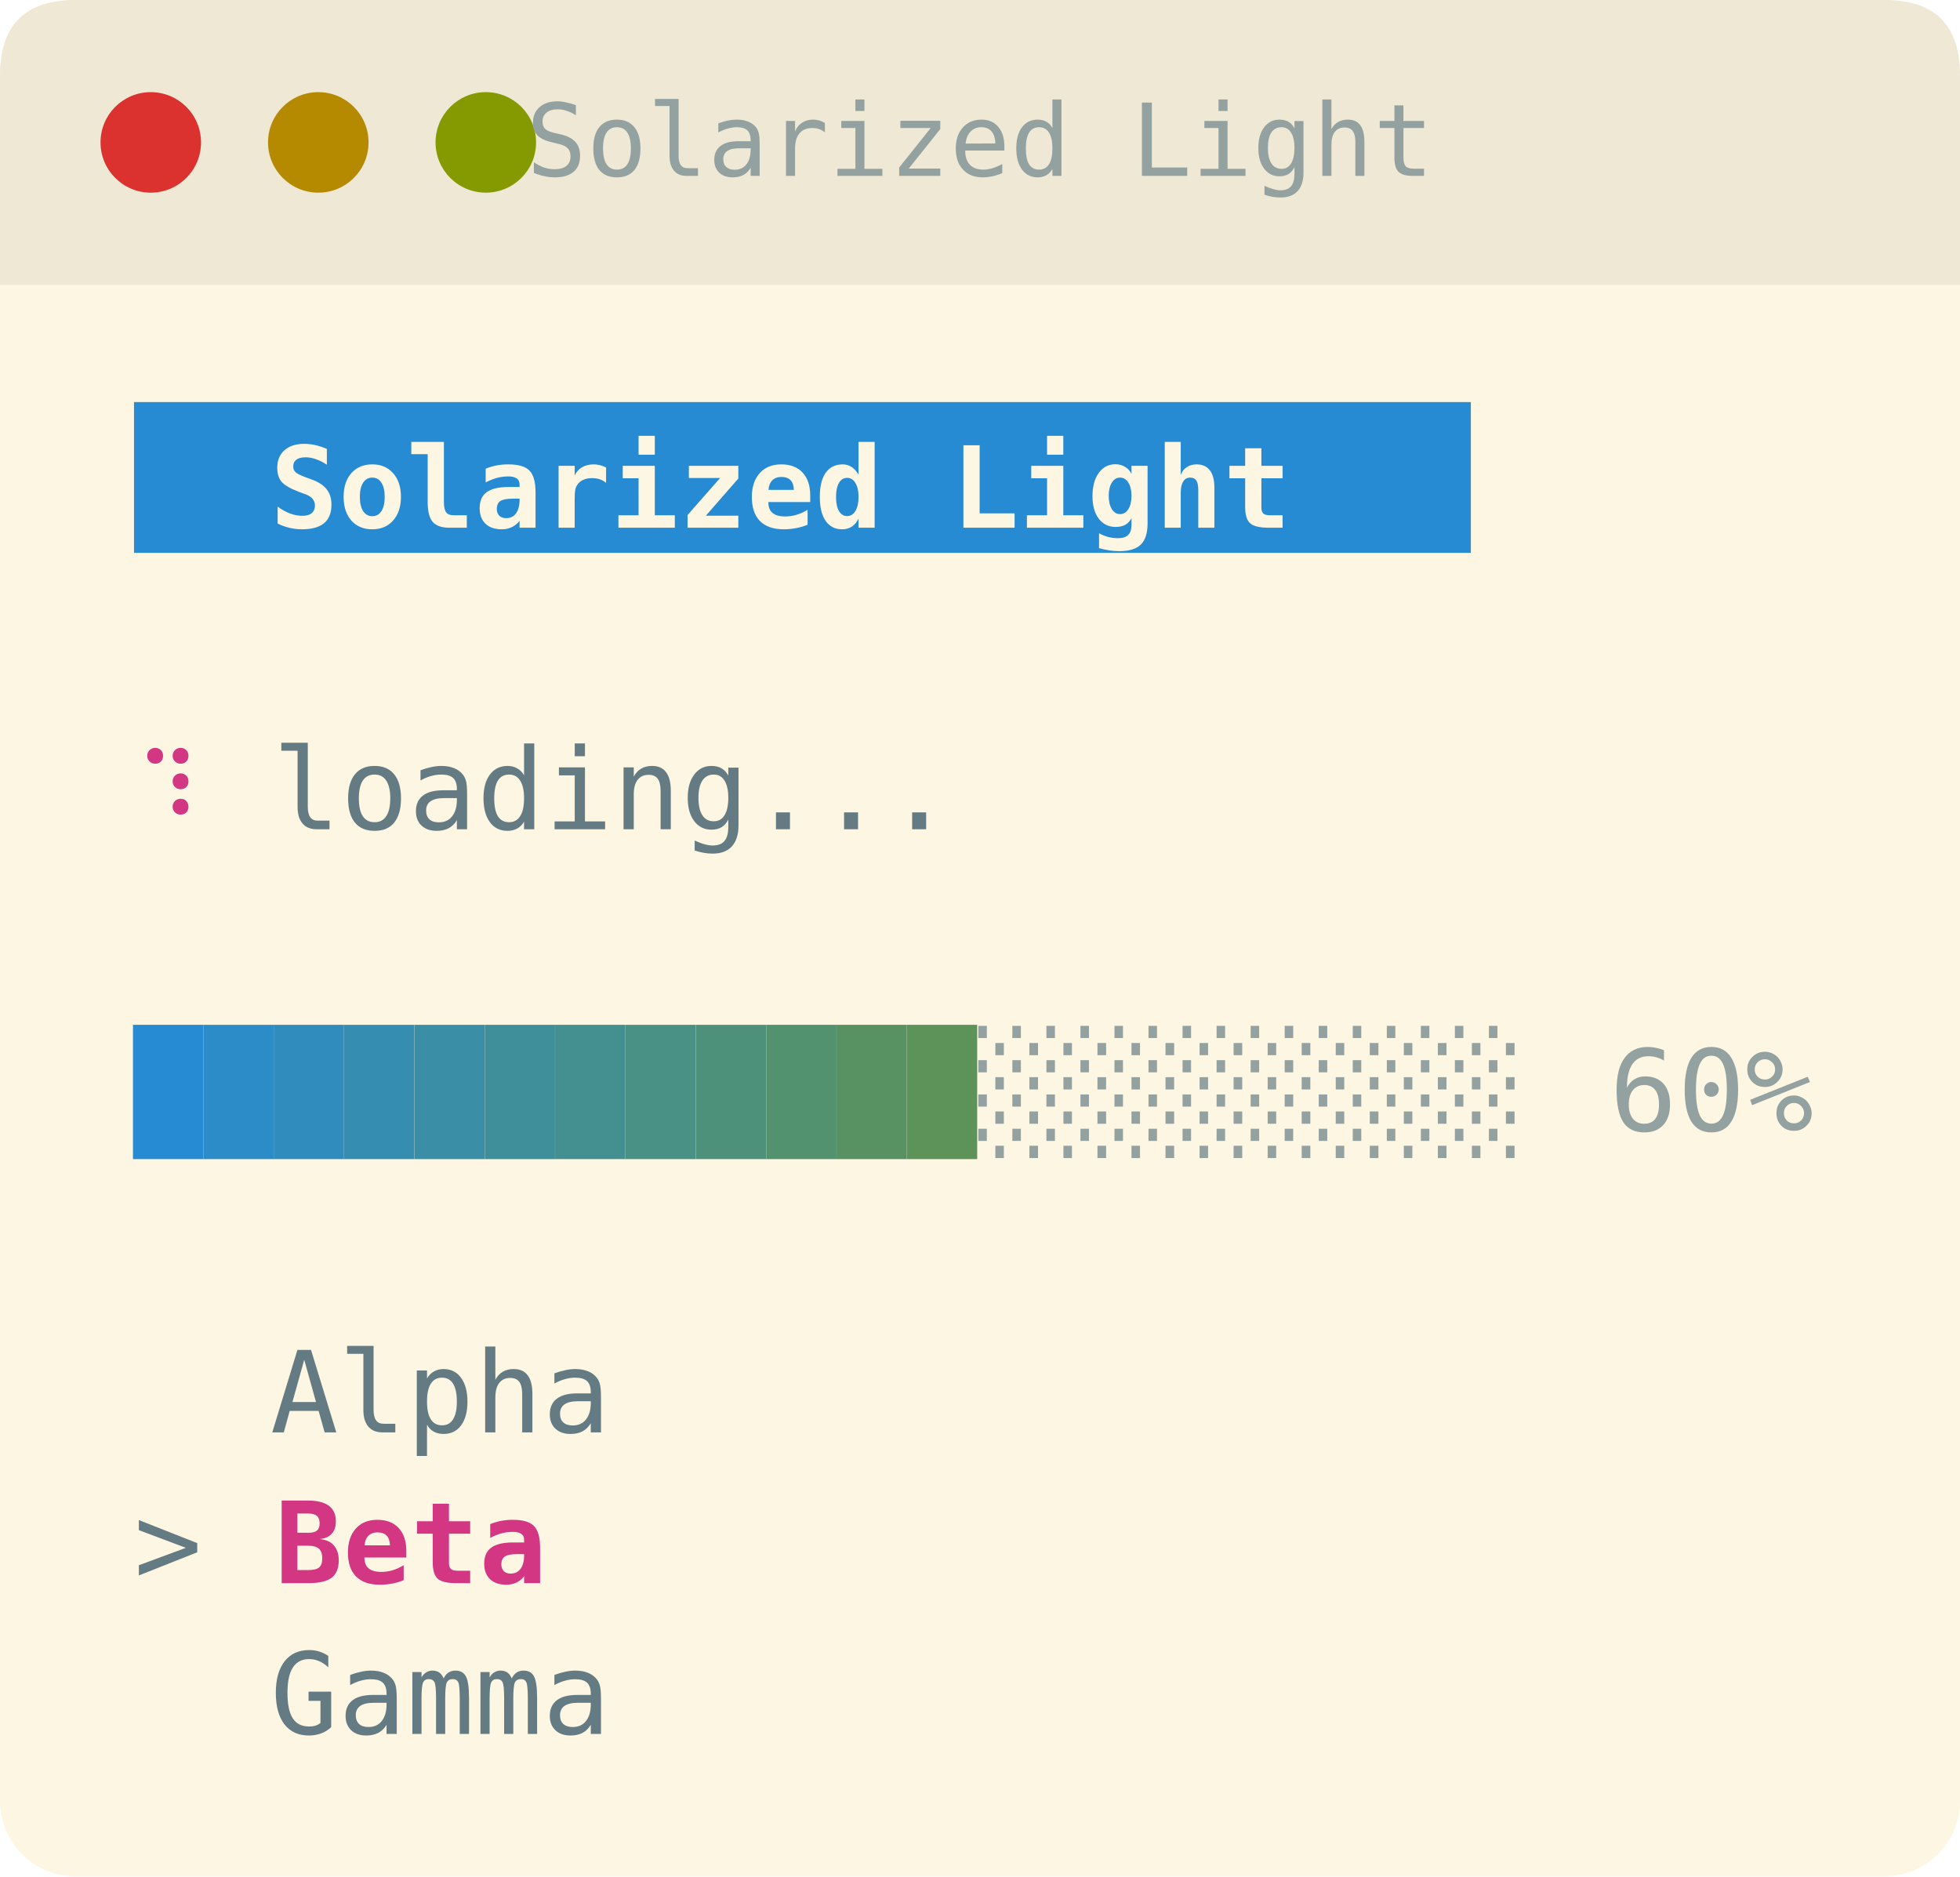
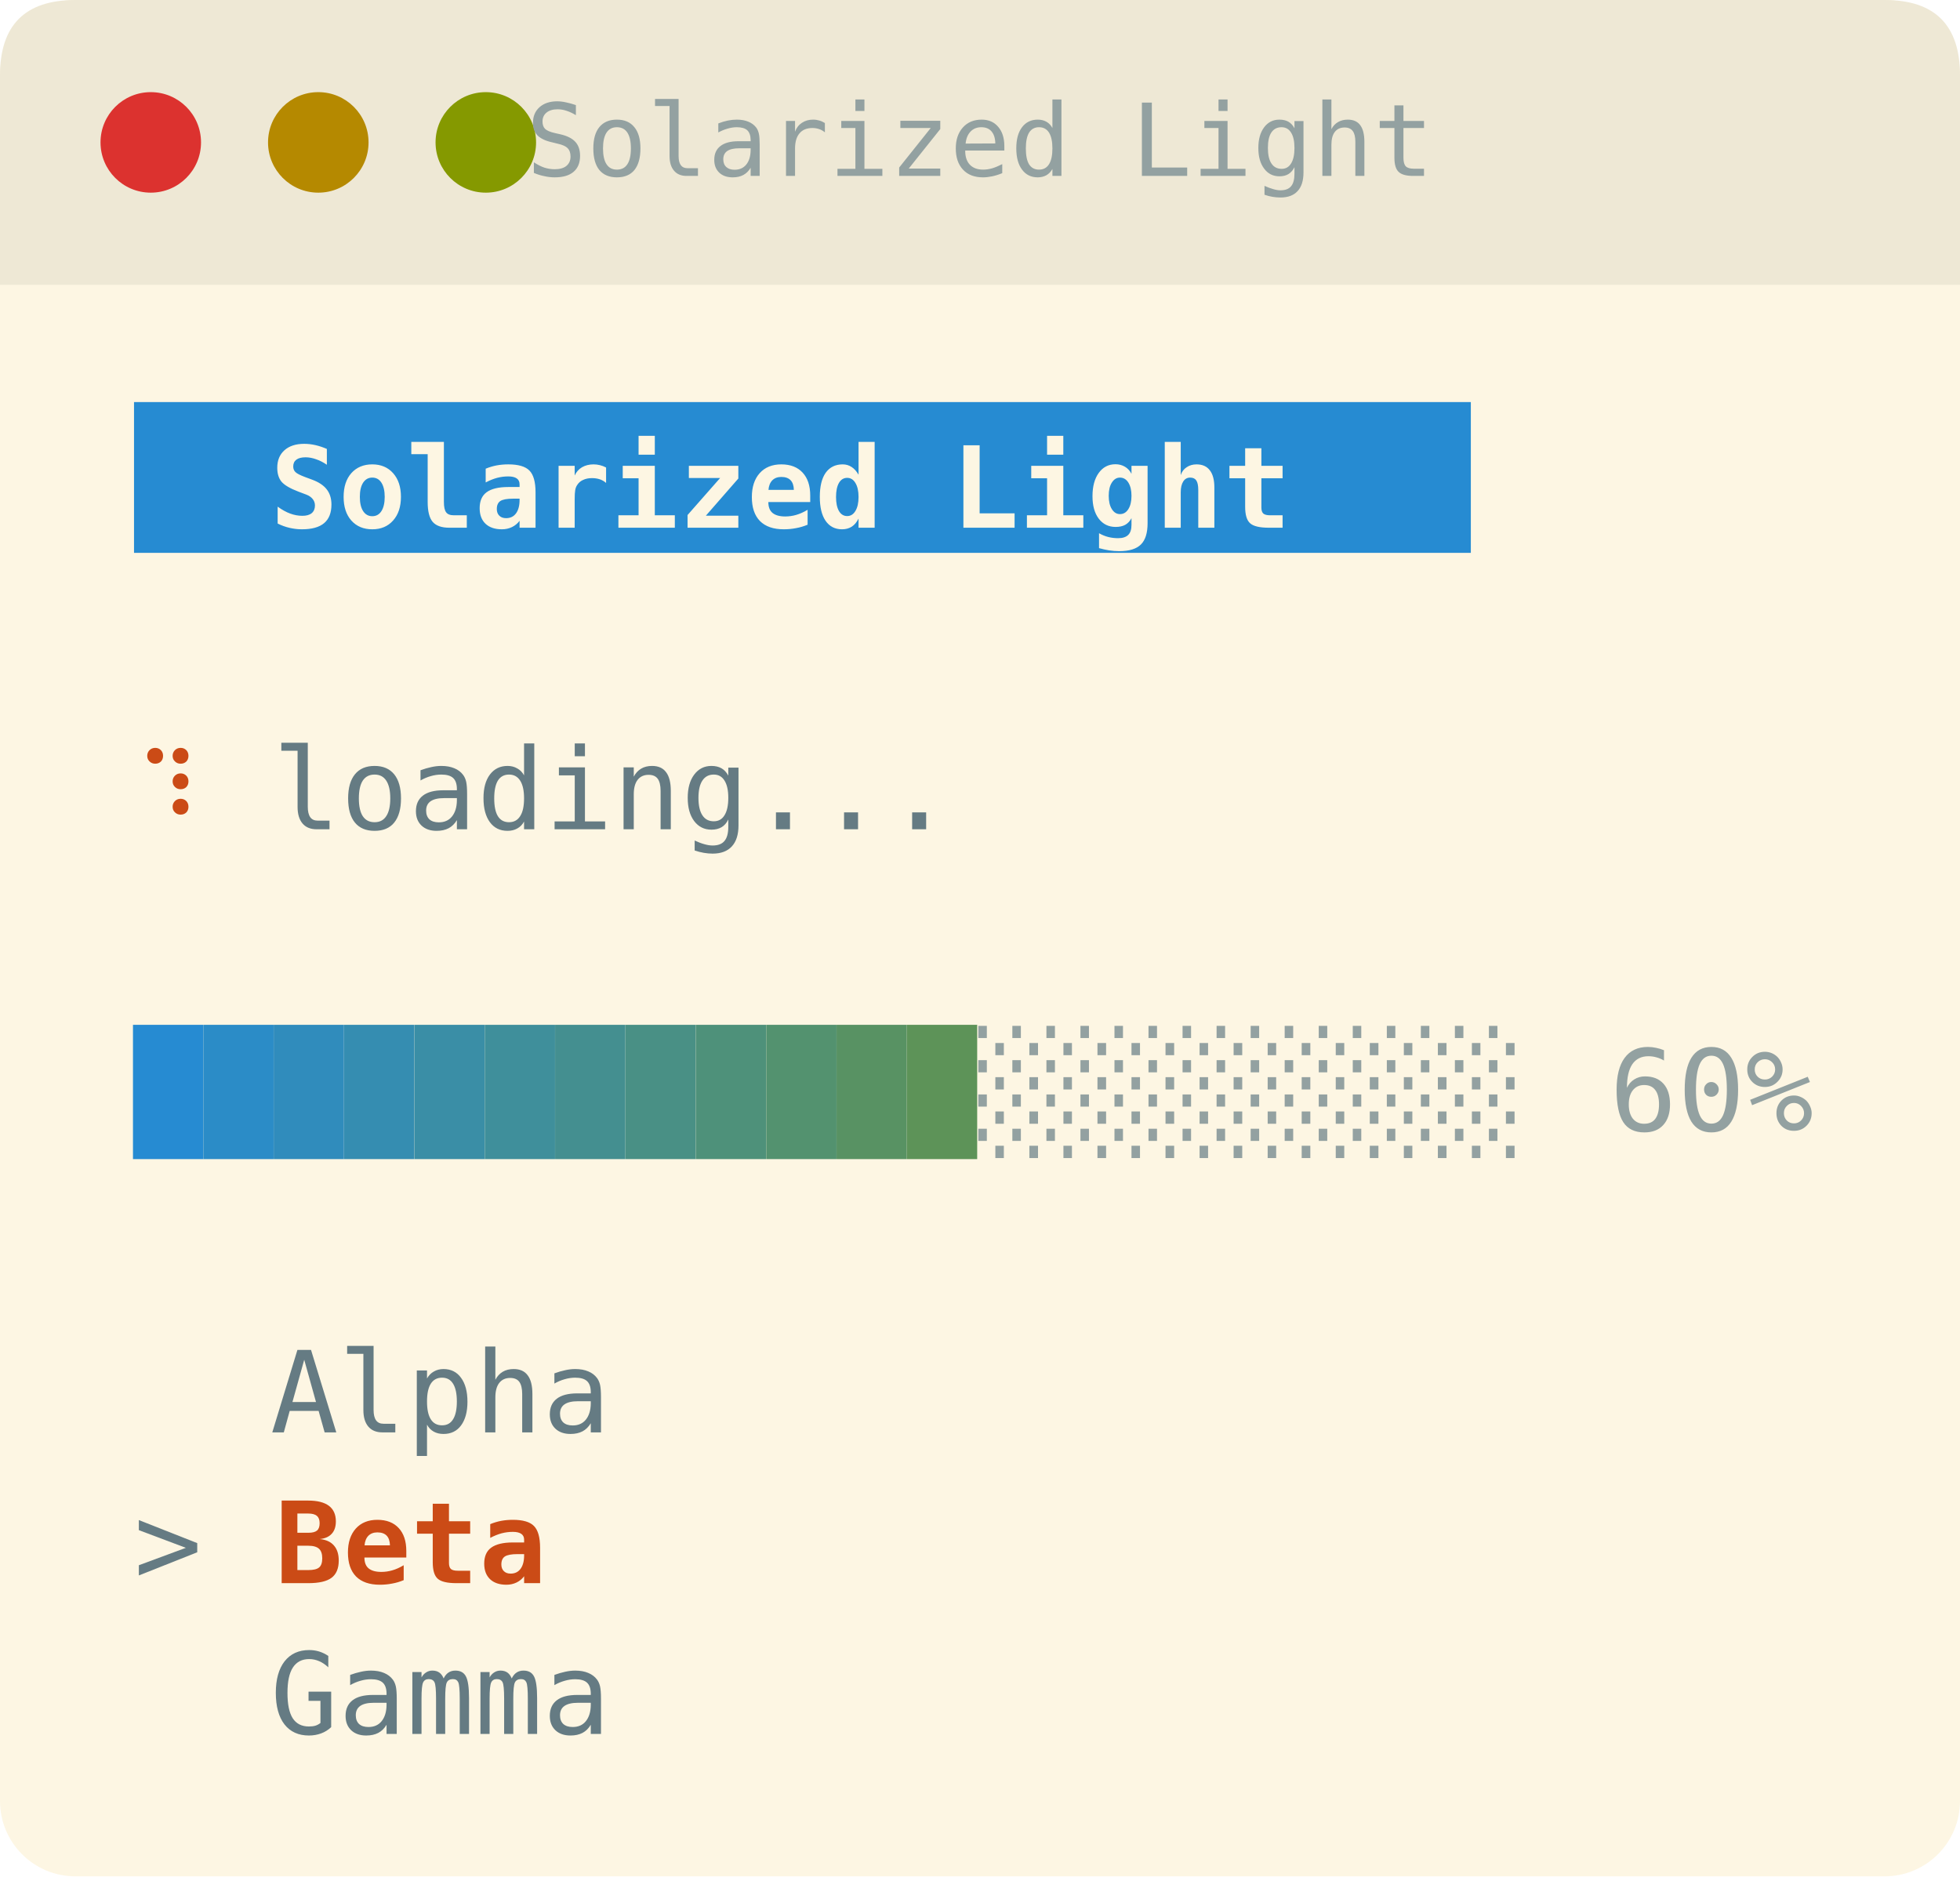
<svg xmlns="http://www.w3.org/2000/svg" width="234" height="224" viewBox="0 0 234 224" font-family="'SFMono-Regular', 'JetBrains Mono', 'Fira Code', 'Cascadia Code', Menlo, Consolas, 'DejaVu Sans Mono', monospace" font-size="13.5">
  <rect x="0" y="0" width="234" height="224" rx="9.0" fill="#fdf6e3" />
  <path d="M0 9.0 Q0 0 9.0 0 H225.0 Q234 0 234 9.0 V34 H0 Z" fill="#eee8d5" />
  <circle cx="18" cy="17" r="6" fill="#dc322f" />
  <circle cx="38" cy="17" r="6" fill="#b58900" />
  <circle cx="58" cy="17" r="6" fill="#859900" />
  <text x="117" y="21" text-anchor="middle" fill="#93a1a1" font-size="12">Solarized Light</text>
  <rect x="16.0" y="48.0" width="159.6" height="18.0" fill="#268bd2" />
  <text y="63.0" xml:space="preserve">
    <tspan x="16.0" textLength="159.6" fill="#fdf6e3" font-weight="bold">  Solarized Light  </tspan>
  </text>
  <text y="99.0" xml:space="preserve">
-     <tspan x="16.0" textLength="8.4" fill="#d33682">⠹</tspan>
+     <tspan x="16.0" textLength="8.4" fill="#cb4b16">⠹</tspan>
    <tspan x="24.4" textLength="193.2" fill="#657b83"> loading...            </tspan>
  </text>
  <text y="117.0" xml:space="preserve">
    <tspan x="16.0" textLength="201.6" fill="#657b83">                        </tspan>
  </text>
  <text y="135.0" xml:space="preserve">
    <tspan x="16.0" textLength="8.4" fill="#268bd2">█</tspan>
    <tspan x="24.4" textLength="8.4" fill="#2b8cc7">█</tspan>
    <tspan x="32.8" textLength="8.4" fill="#308cbc">█</tspan>
    <tspan x="41.2" textLength="8.4" fill="#358db1">█</tspan>
    <tspan x="49.6" textLength="8.4" fill="#3a8ea6">█</tspan>
    <tspan x="58.0" textLength="8.4" fill="#3f8f9b">█</tspan>
    <tspan x="66.4" textLength="8.4" fill="#448f90">█</tspan>
    <tspan x="74.8" textLength="8.4" fill="#499085">█</tspan>
    <tspan x="83.2" textLength="8.4" fill="#4e917a">█</tspan>
    <tspan x="91.6" textLength="8.4" fill="#53926f">█</tspan>
    <tspan x="100.0" textLength="8.4" fill="#589263">█</tspan>
    <tspan x="108.4" textLength="8.4" fill="#5d9358">█</tspan>
    <tspan x="116.8" textLength="67.2" fill="#93a1a1">░░░░░░░░</tspan>
    <tspan x="184.0" textLength="33.6" fill="#93a1a1"> 60%</tspan>
  </text>
  <text y="153.0" xml:space="preserve">
    <tspan x="16.0" textLength="201.6" fill="#657b83">                        </tspan>
  </text>
  <text y="171.0" xml:space="preserve">
    <tspan x="16.0" textLength="201.6" fill="#657b83">  Alpha                 </tspan>
  </text>
  <text y="189.0" xml:space="preserve">
    <tspan x="16.0" textLength="16.8" fill="#657b83">&gt; </tspan>
-     <tspan x="32.8" textLength="33.6" fill="#d33682" font-weight="bold">Beta</tspan>
+     <tspan x="32.8" textLength="33.6" fill="#cb4b16" font-weight="bold">Beta</tspan>
    <tspan x="66.4" textLength="151.2" fill="#657b83">                  </tspan>
  </text>
  <text y="207.0" xml:space="preserve">
    <tspan x="16.0" textLength="201.6" fill="#657b83">  Gamma                 </tspan>
  </text>
</svg>
